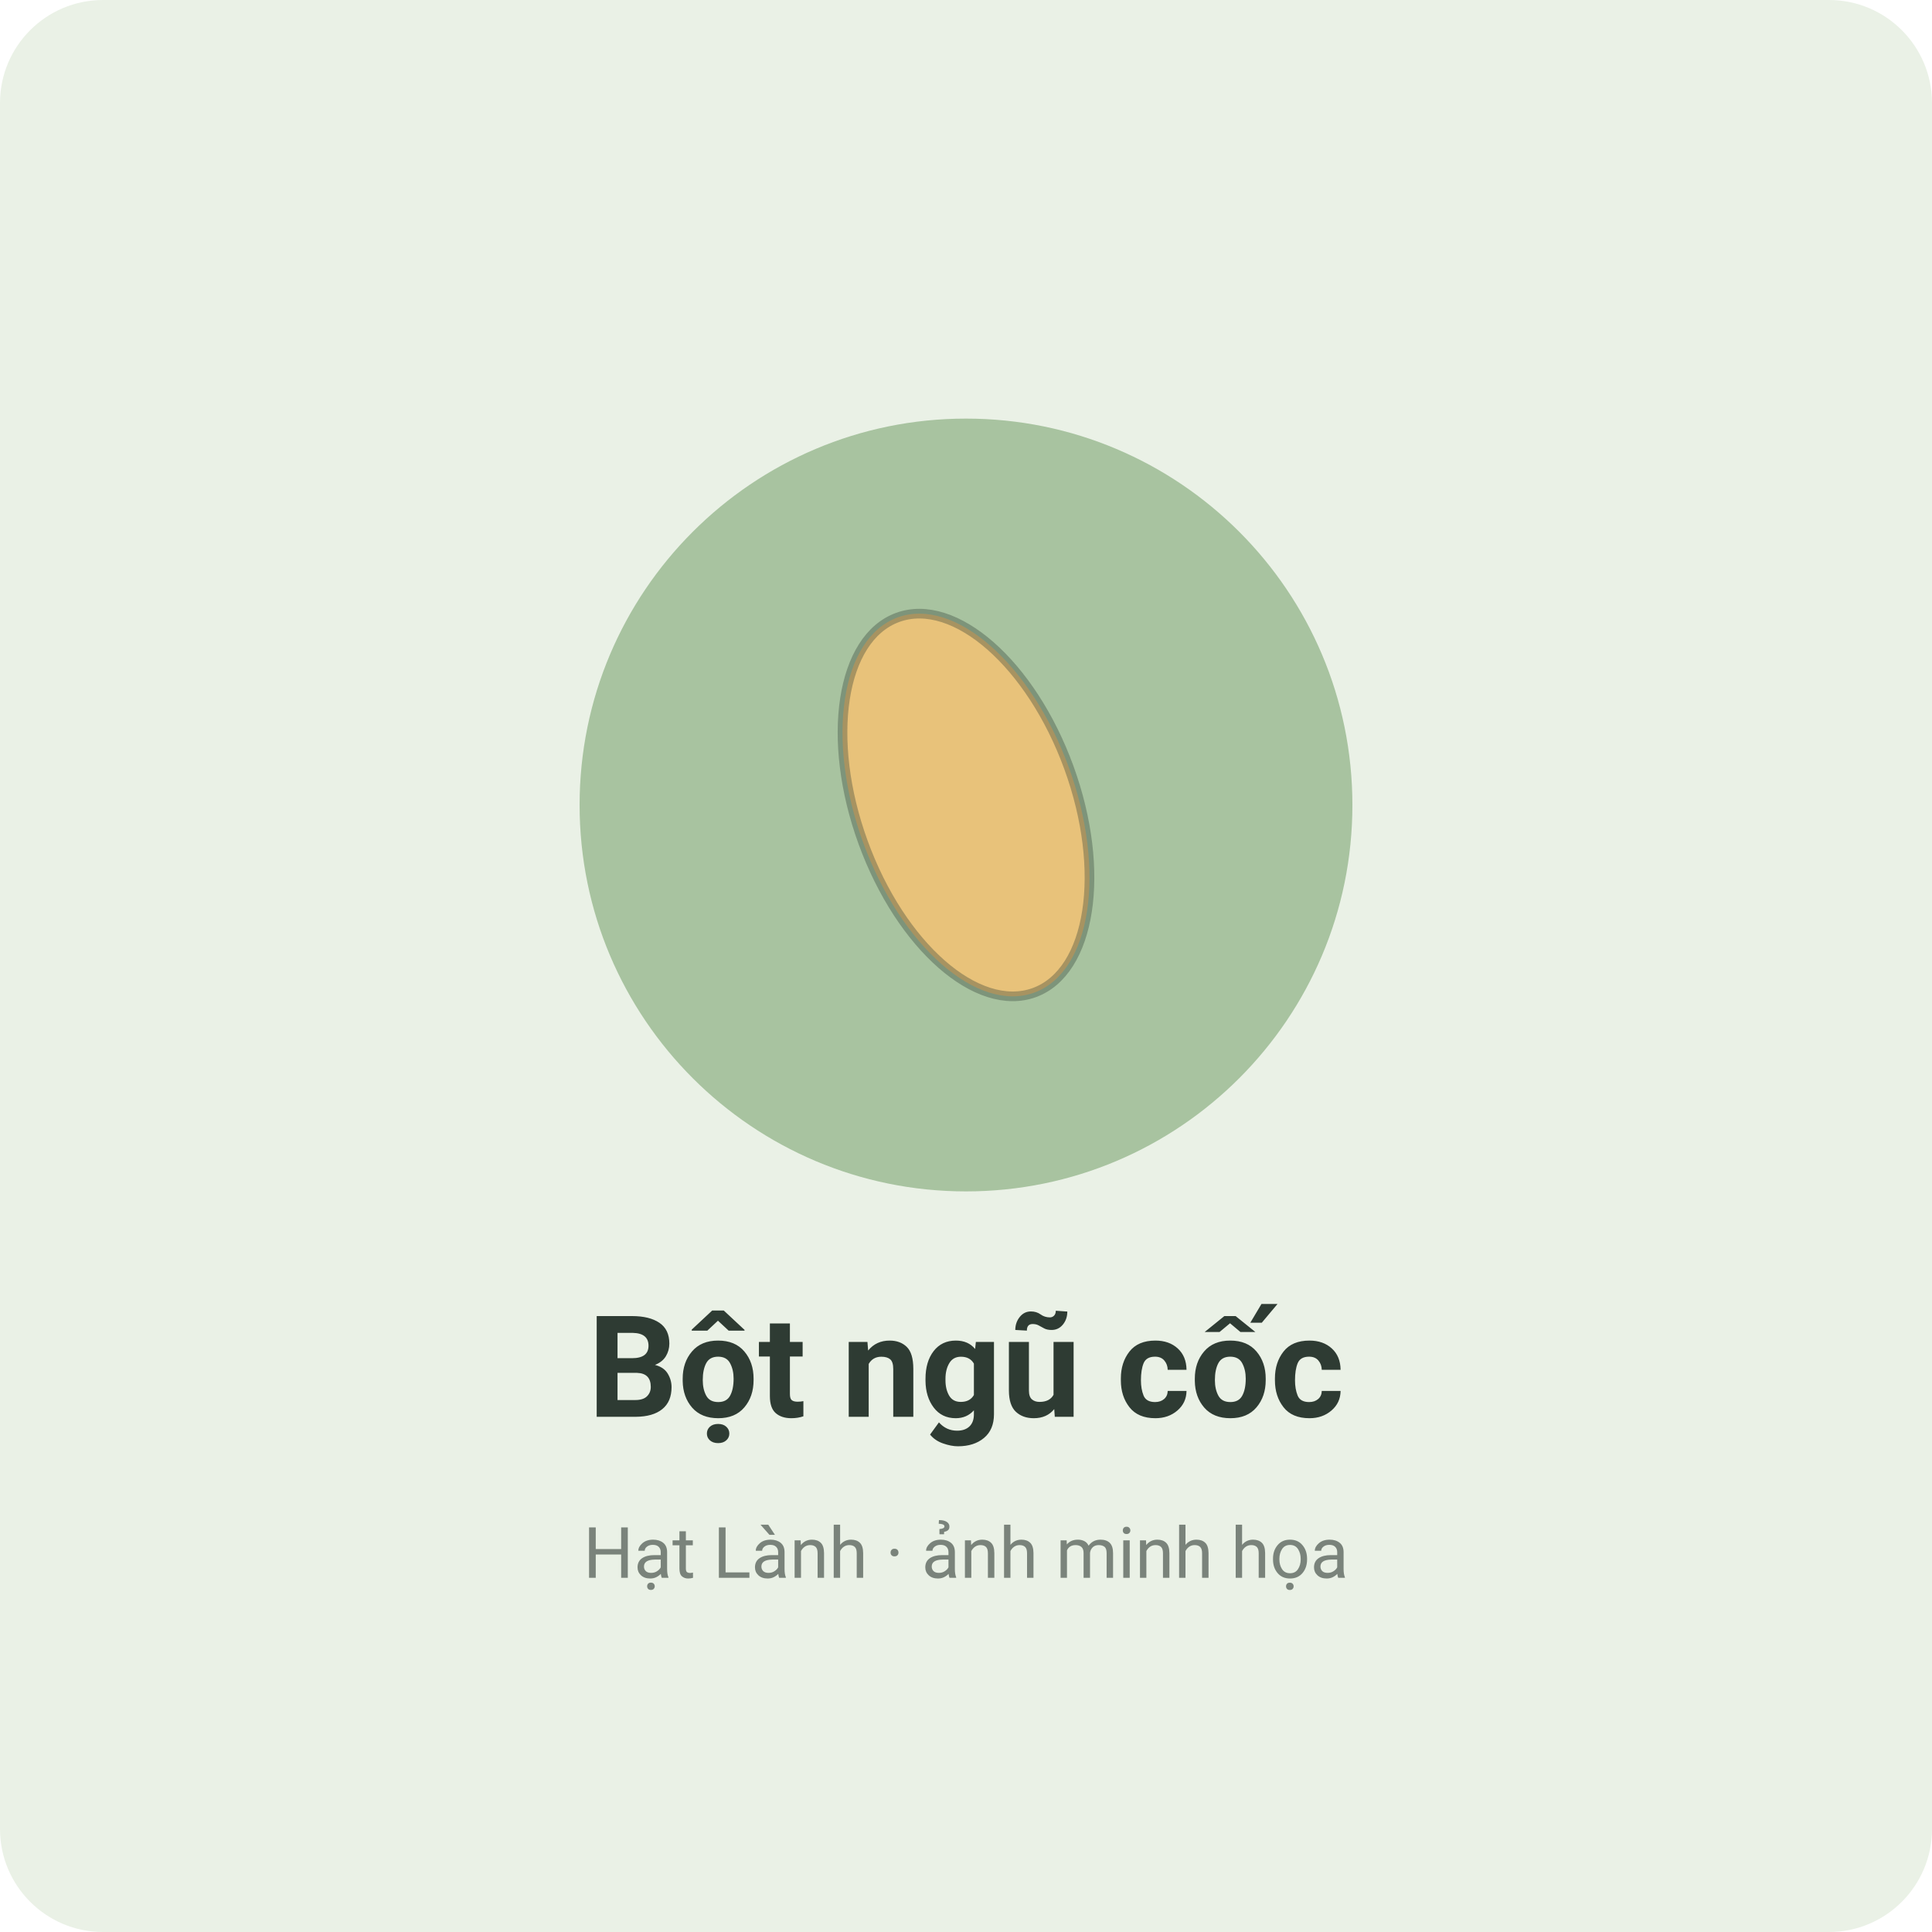
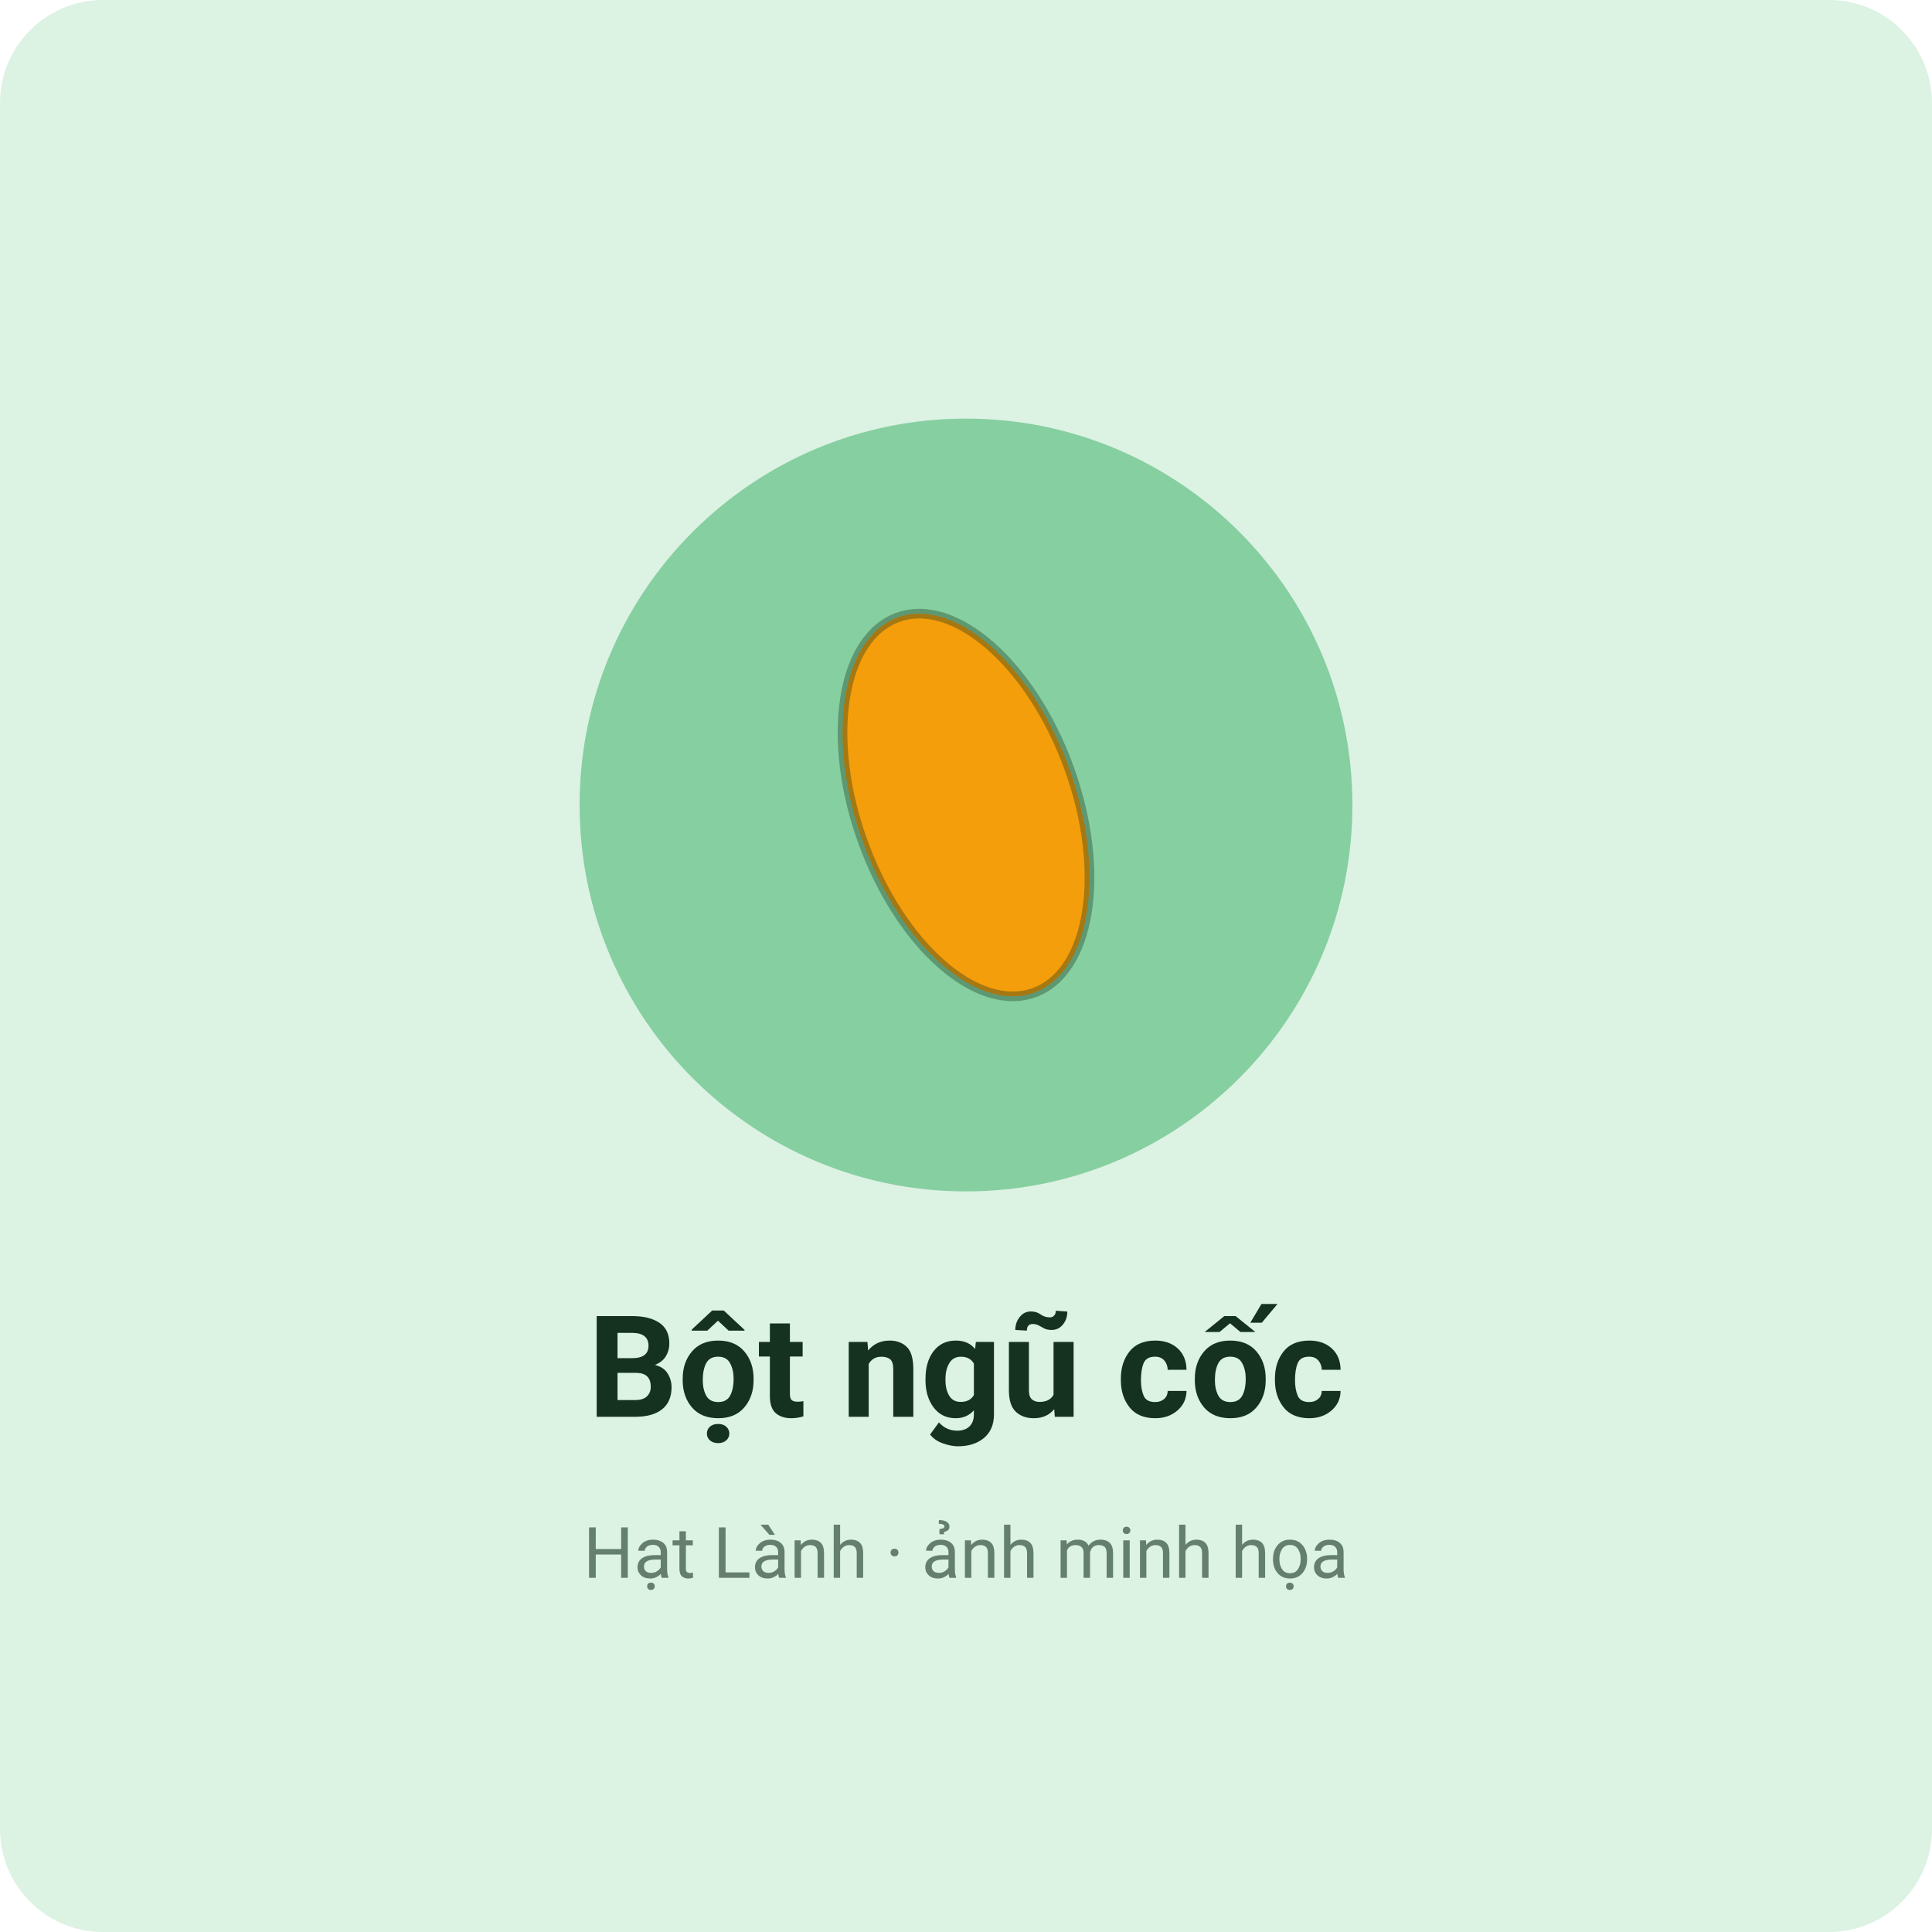
<svg xmlns="http://www.w3.org/2000/svg" width="600" height="600" viewBox="0 0 600 600" role="img" aria-label="Bột ngũ cốc">
-   <rect width="600" height="600" rx="32" fill="#EAF1E6" />
-   <circle cx="300" cy="250" r="120" fill="#A8C3A0" />
-   <ellipse cx="300" cy="250" rx="34" ry="62" fill="#E8C27A" transform="rotate(-20 300 250)" />
-   <ellipse cx="300" cy="250" rx="34" ry="62" fill="none" stroke="#2E3B33" stroke-width="3" opacity="0.35" transform="rotate(-20 300 250)" />
-   <text x="300" y="440" text-anchor="middle" font-family="system-ui, -apple-system, 'Segoe UI', Roboto, sans-serif" font-size="44" font-weight="600" fill="#2E3B33">Bột ngũ cốc</text>
-   <text x="300" y="490" text-anchor="middle" font-family="system-ui, -apple-system, 'Segoe UI', Roboto, sans-serif" font-size="22" fill="#2E3B33" opacity="0.6">Hạt Lành · ảnh minh họa</text>
+   <rect width="600" height="600" rx="32" fill="#DCF2E3" />
+   <circle cx="300" cy="250" r="120" fill="#86CFA0" />
+   <ellipse cx="300" cy="250" rx="34" ry="62" fill="#F59E0B" transform="rotate(-20 300 250)" />
+   <ellipse cx="300" cy="250" rx="34" ry="62" fill="none" stroke="#14321F" stroke-width="3" opacity="0.35" transform="rotate(-20 300 250)" />
+   <text x="300" y="440" text-anchor="middle" font-family="system-ui, -apple-system, 'Segoe UI', Roboto, sans-serif" font-size="44" font-weight="600" fill="#14321F">Bột ngũ cốc</text>
+   <text x="300" y="490" text-anchor="middle" font-family="system-ui, -apple-system, 'Segoe UI', Roboto, sans-serif" font-size="22" fill="#14321F" opacity="0.6">Hạt Lành · ảnh minh họa</text>
</svg>
